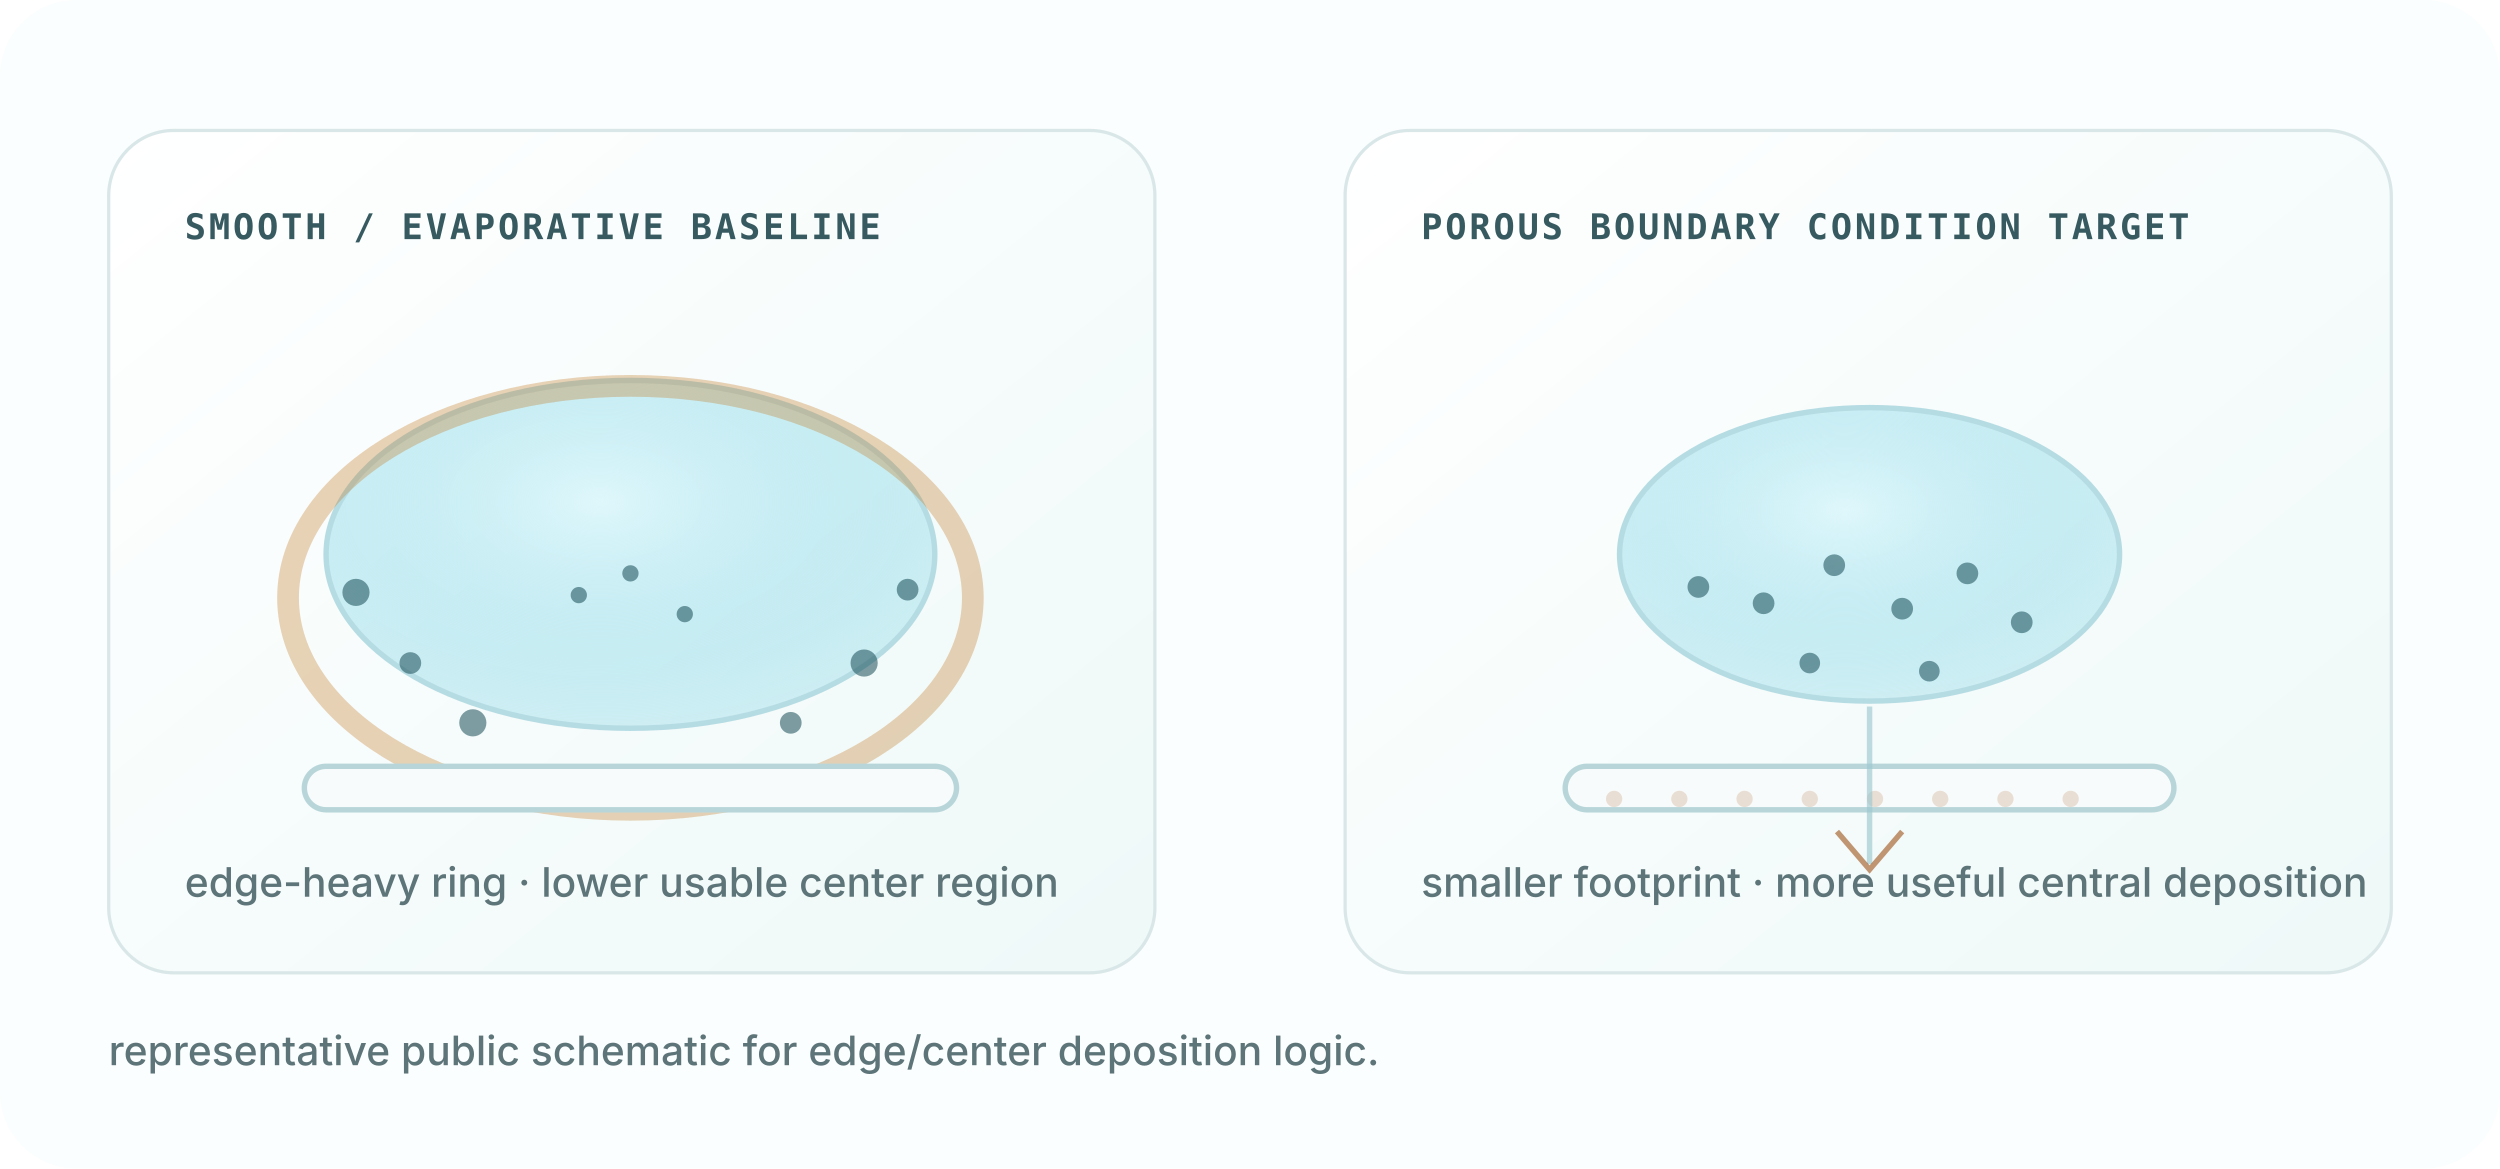
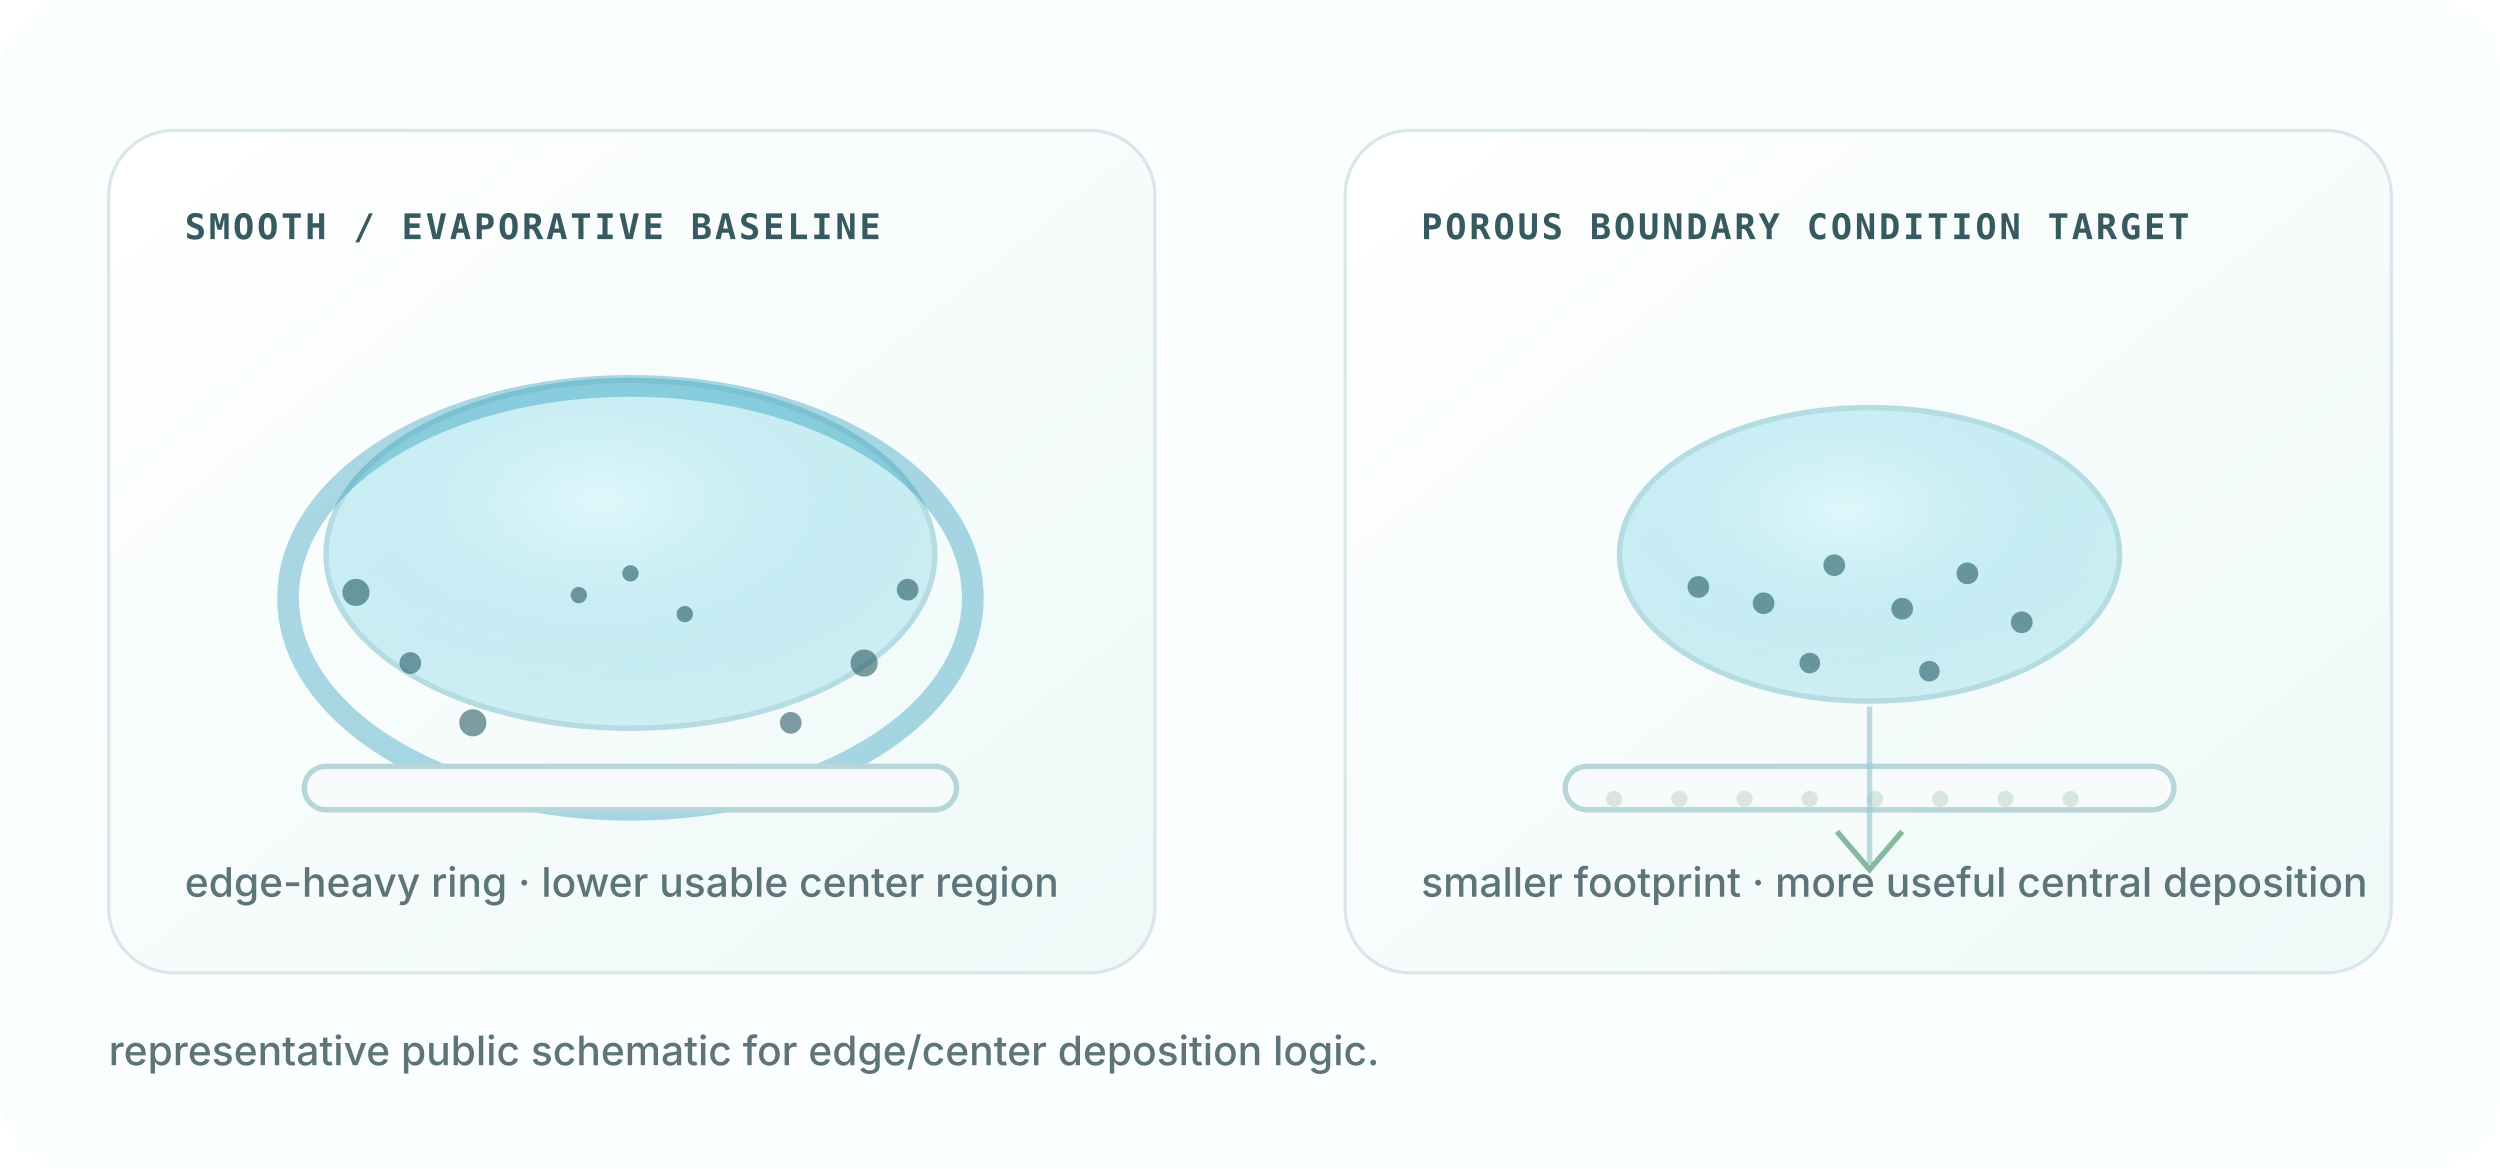
<svg xmlns="http://www.w3.org/2000/svg" viewBox="0 0 920 430" role="img" aria-labelledby="title desc">
  <defs>
    <linearGradient id="panel" x1="0" x2="1" y1="0" y2="1">
      <stop offset="0" stop-color="#ffffff" />
      <stop offset="1" stop-color="#eef9f8" />
    </linearGradient>
    <radialGradient id="drop" cx="45%" cy="35%" r="65%">
      <stop offset="0" stop-color="#dff7fb" />
      <stop offset="1" stop-color="#84d6e5" stop-opacity="0.35" />
    </radialGradient>
    <style>
-  .panel{fill:url(#panel);stroke:#d9e7e8;stroke-width:1.2}.label{font:700 13px ui-monospace,SFMono-Regular,Menlo,monospace;letter-spacing:.08em;fill:#365a60}.body{font:500 15px Inter,Arial,sans-serif;fill:#5d7478}.line{stroke:#9cc7cf;stroke-width:2;fill:none}.node{fill:#C47D2B;opacity:.65}.device{fill:#184d58;opacity:.55}.rim{fill:none;stroke:#C47D2B;stroke-width:8;opacity:.34}.substrate{fill:#f8fbfb;stroke:#b8d6d9;stroke-width:2}.micro{fill:#A35E2A;opacity:.34}
+  .panel{fill:url(#panel);stroke:#d9e7e8;stroke-width:1.2}.label{font:700 13px ui-monospace,SFMono-Regular,Menlo,monospace;letter-spacing:.08em;fill:#365a60}.body{font:500 15px Inter,Arial,sans-serif;fill:#5d7478}.line{stroke:#9cc7cf;stroke-width:2;fill:none}.node{fill:#0d8eb1;opacity:.65}.device{fill:#184d58;opacity:.55}.rim{fill:none;stroke:#0d8eb1;stroke-width:8;opacity:.34}.substrate{fill:#f8fbfb;stroke:#b8d6d9;stroke-width:2}.micro{fill:#4c936c;opacity:.34}
 </style>
  </defs>
  <rect width="920" height="430" rx="28" fill="#fbfefe" />
  <rect x="40" y="48" width="385" height="310" rx="24" class="panel" />
  <rect x="495" y="48" width="385" height="310" rx="24" class="panel" />
  <text x="68" y="88" class="label">SMOOTH / EVAPORATIVE BASELINE</text>
  <text x="523" y="88" class="label">POROUS BOUNDARY CONDITION TARGET</text>
  <text x="68" y="330" class="body">edge-heavy ring · lower usable center region</text>
  <text x="523" y="330" class="body">smaller footprint · more useful central deposition</text>
  <ellipse cx="232" cy="204" rx="112" ry="64" fill="url(#drop)" stroke="#b6dce3" stroke-width="2" />
  <ellipse cx="232" cy="220" rx="126" ry="78" class="rim" />
  <rect x="112" y="282" width="240" height="16" rx="8" class="substrate" />
  <g>
    <circle cx="131" cy="218" r="5" class="device" />
    <circle cx="151" cy="244" r="4" class="device" />
    <circle cx="174" cy="266" r="5" class="device" />
    <circle cx="291" cy="266" r="4" class="device" />
    <circle cx="318" cy="244" r="5" class="device" />
    <circle cx="334" cy="217" r="4" class="device" />
    <circle cx="232" cy="211" r="3" class="device" opacity=".22" />
    <circle cx="213" cy="219" r="3" class="device" opacity=".18" />
    <circle cx="252" cy="226" r="3" class="device" opacity=".18" />
  </g>
  <ellipse cx="688" cy="204" rx="92" ry="54" fill="url(#drop)" stroke="#b6dce3" stroke-width="2" />
  <rect x="576" y="282" width="224" height="16" rx="8" class="substrate" />
  <g>
    <circle cx="625" cy="216" r="4" class="device" />
    <circle cx="649" cy="222" r="4" class="device" />
    <circle cx="675" cy="208" r="4" class="device" />
    <circle cx="700" cy="224" r="4" class="device" />
    <circle cx="724" cy="211" r="4" class="device" />
    <circle cx="744" cy="229" r="4" class="device" />
    <circle cx="666" cy="244" r="3.8" class="device" />
    <circle cx="710" cy="247" r="3.8" class="device" />
  </g>
  <g opacity=".55">
    <circle cx="594" cy="294" r="3" class="micro" />
    <circle cx="618" cy="294" r="3" class="micro" />
    <circle cx="642" cy="294" r="3" class="micro" />
    <circle cx="666" cy="294" r="3" class="micro" />
    <circle cx="690" cy="294" r="3" class="micro" />
    <circle cx="714" cy="294" r="3" class="micro" />
    <circle cx="738" cy="294" r="3" class="micro" />
    <circle cx="762" cy="294" r="3" class="micro" />
  </g>
  <path d="M688 260 C688 282 688 298 688 318" class="line" opacity=".65" />
-   <path d="M676 306 L688 320 L700 306" fill="none" stroke="#A35E2A" stroke-width="2" opacity=".65" />
+   <path d="M676 306 L688 320 L700 306" fill="none" stroke="#4c936c" stroke-width="2" opacity=".65" />
  <text x="40" y="392" class="body">representative public schematic for edge/center deposition logic.</text>
</svg>
